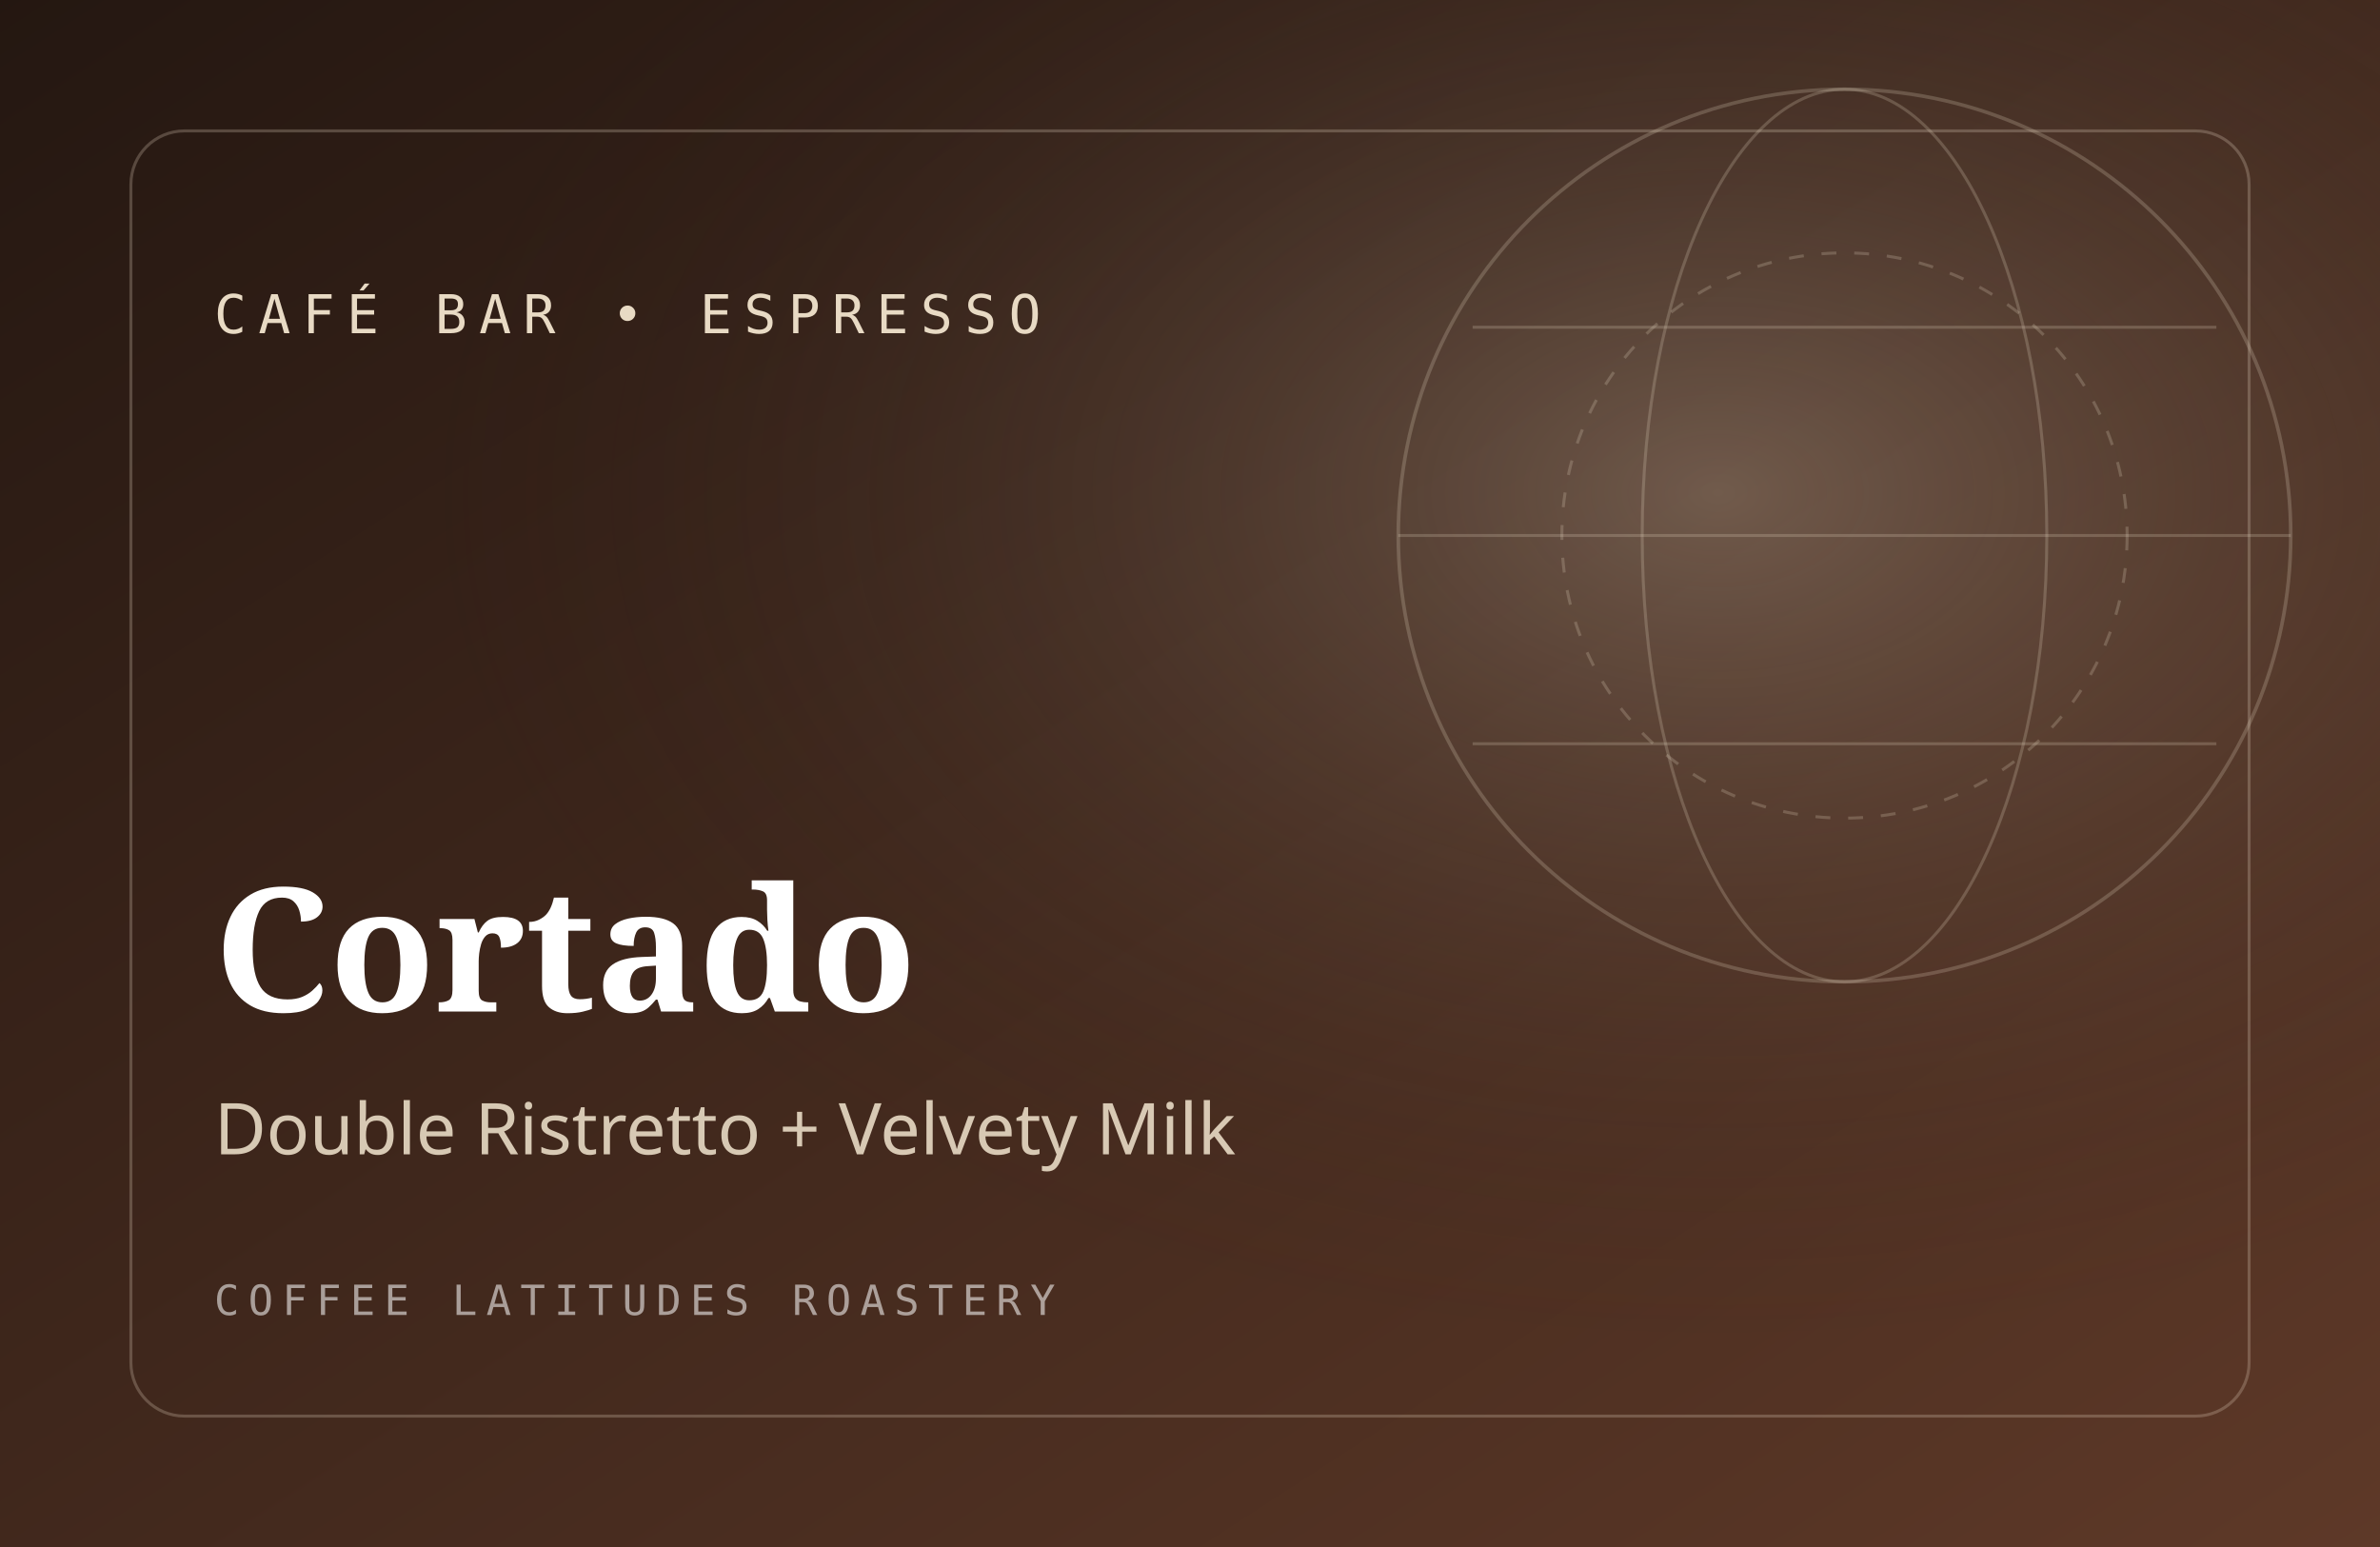
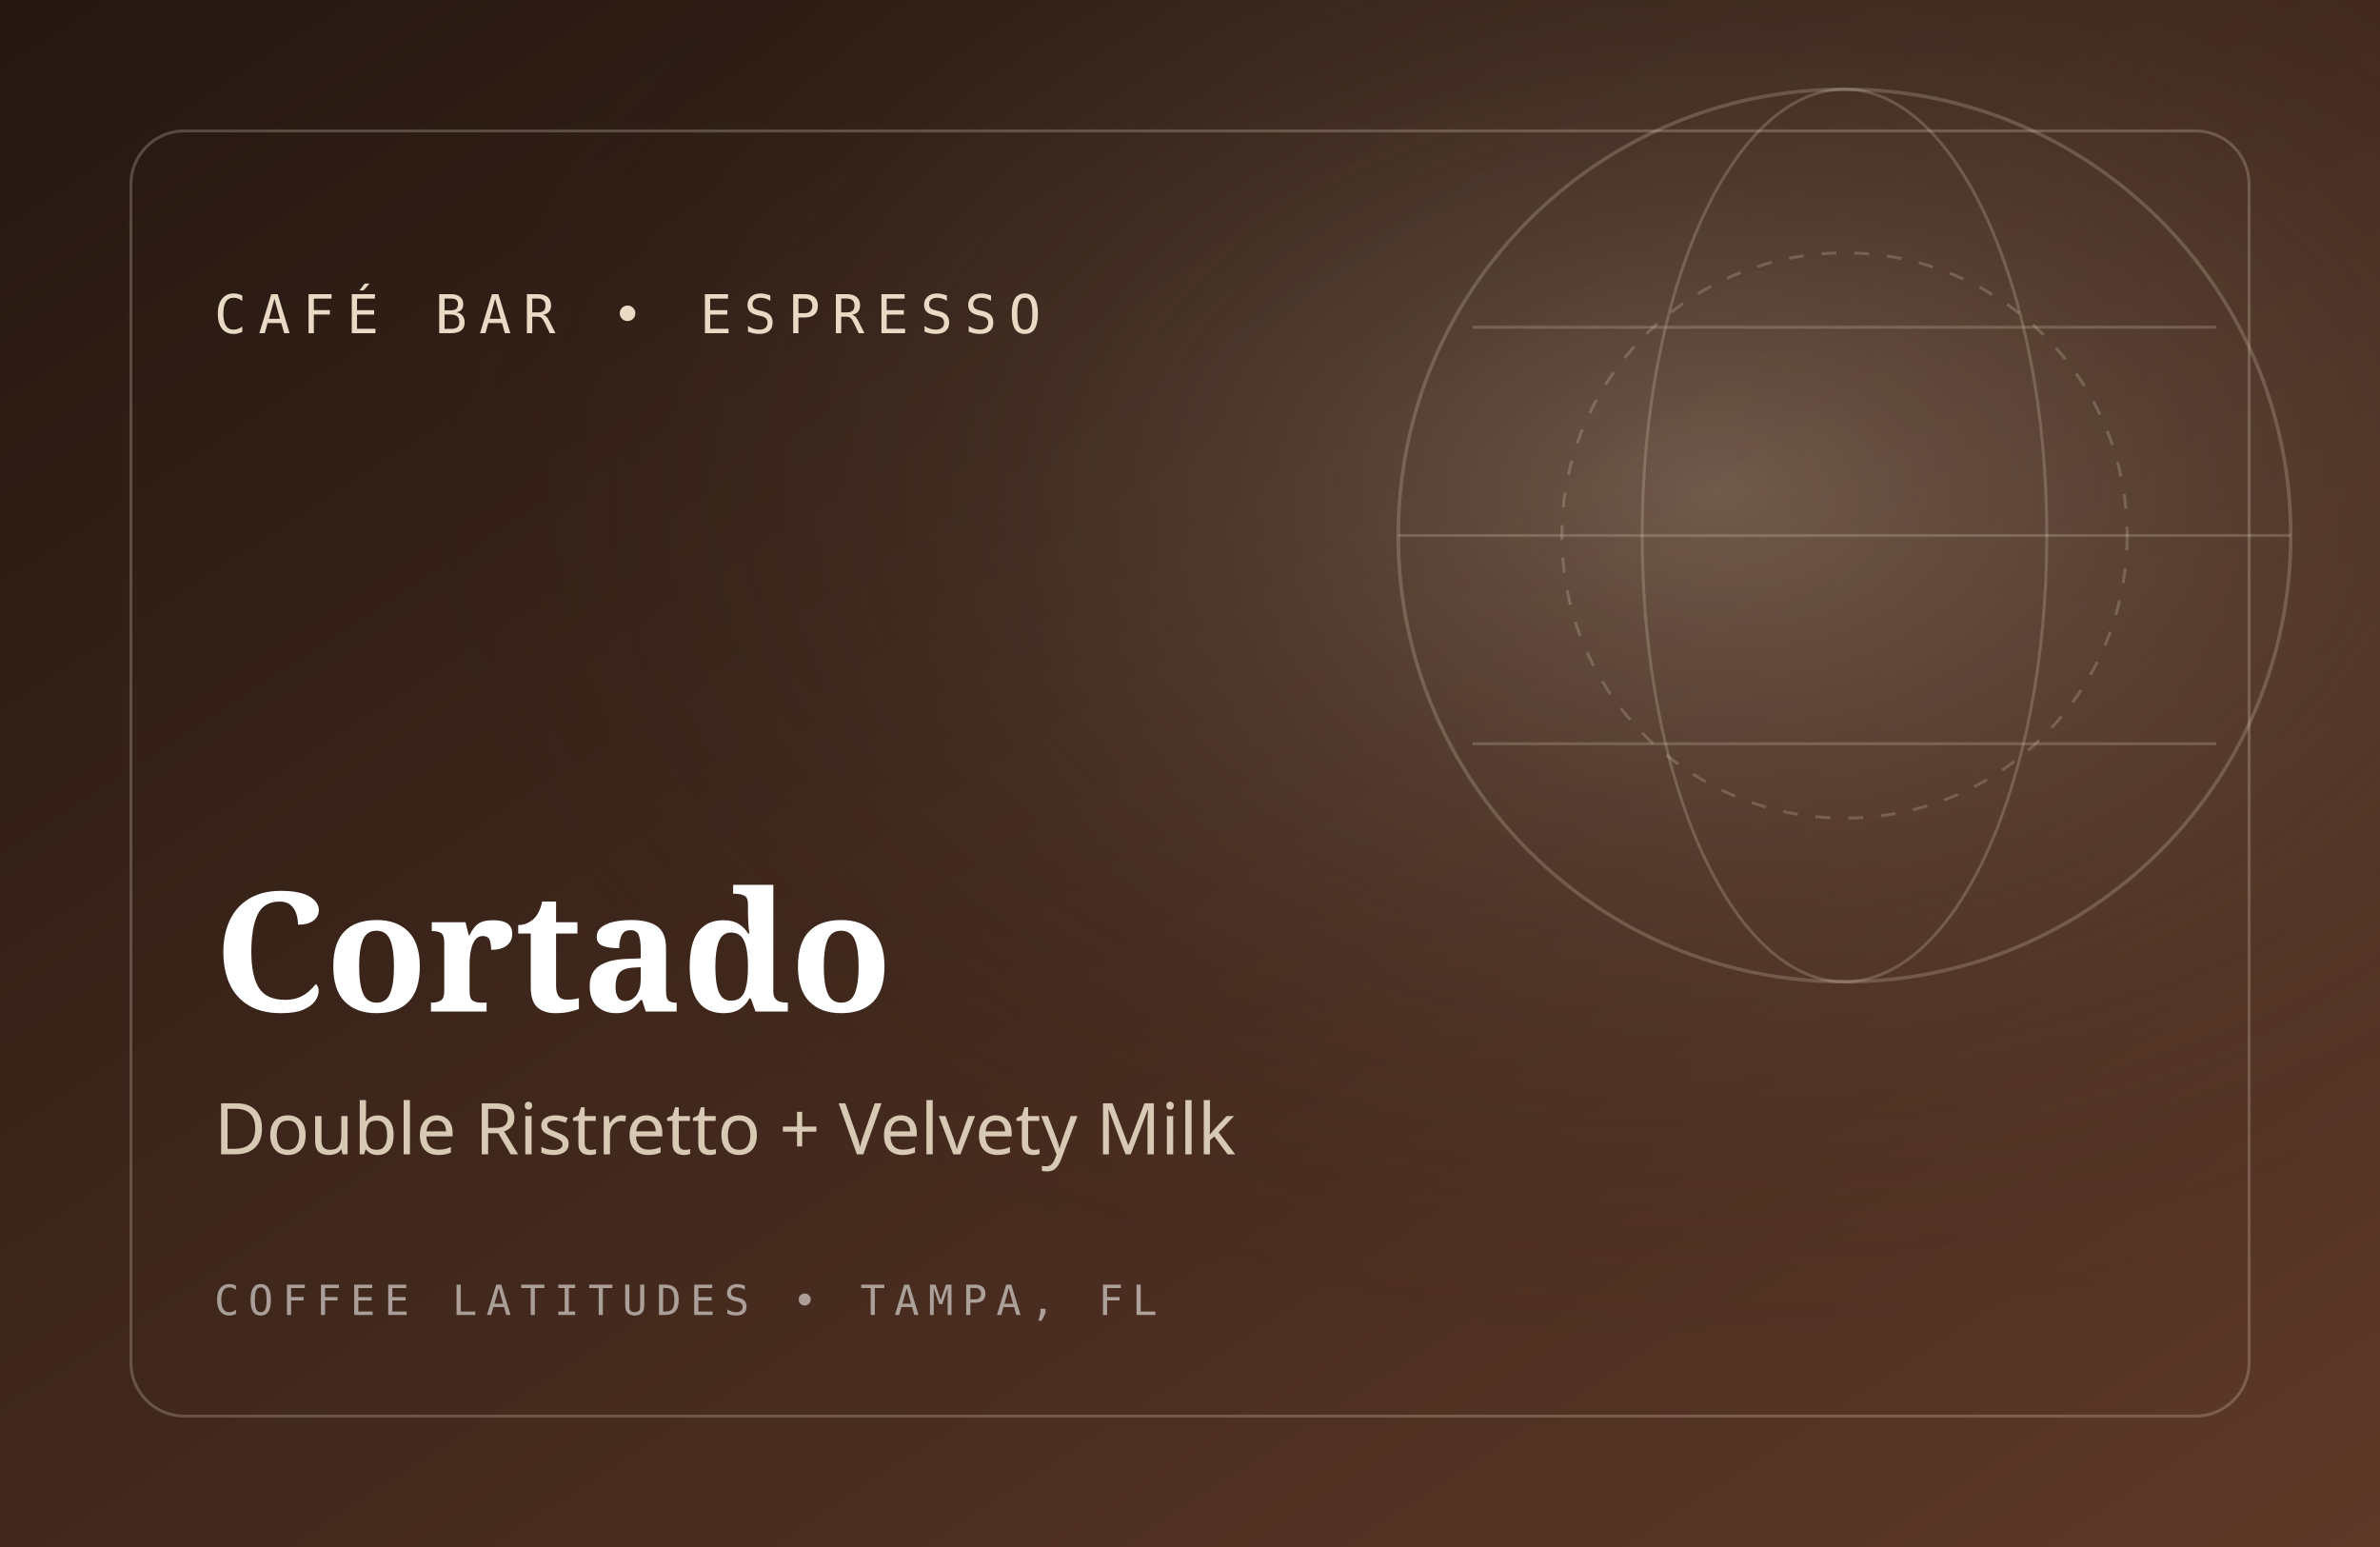
<svg xmlns="http://www.w3.org/2000/svg" viewBox="0 0 800 520" width="800" height="520">
  <defs>
    <linearGradient id="g" x1="0" y1="0" x2="1" y2="1">
      <stop offset="0%" stop-color="#241711" />
      <stop offset="100%" stop-color="#5E3928" />
    </linearGradient>
    <radialGradient id="glow" cx="72%" cy="32%" r="55%">
      <stop offset="0%" stop-color="#E8DAC4" stop-opacity="0.28" />
      <stop offset="100%" stop-color="#241711" stop-opacity="0" />
    </radialGradient>
  </defs>
  <rect width="800" height="520" fill="url(#g)" />
  <rect width="800" height="520" fill="url(#glow)" />
  <g stroke="#E8DAC4" stroke-opacity="0.22" fill="none">
    <circle cx="620" cy="180" r="150" stroke-width="1.2" />
    <circle cx="620" cy="180" r="95" stroke-width="1" stroke-dasharray="5 6" />
    <ellipse cx="620" cy="180" rx="68" ry="150" stroke-width="1" />
    <path d="M470 180 H770 M495 110 H745 M495 250 H745" stroke-width="1" />
  </g>
  <rect x="44" y="44" width="712" height="432" rx="18" fill="none" stroke="#E8DAC4" stroke-opacity="0.25" stroke-width="1" />
  <text x="72" y="112" fill="#E8DAC4" font-family="ui-monospace, monospace" font-size="18" letter-spacing="4">CAFÉ BAR • ESPRESSO</text>
-   <text x="72" y="340" fill="#FFFFFF" font-family="Georgia, serif" font-size="58" font-weight="600">Cortado</text>
+   <text x="72" y="340" fill="#FFFFFF" font-family="Georgia, serif" font-size="56" font-weight="600">Cortado</text>
  <text x="72" y="388" fill="#E8DAC4" font-family="system-ui, sans-serif" font-size="24" opacity="0.9">Double Ristretto + Velvety Milk</text>
-   <text x="72" y="442" fill="#FFFFFF" opacity="0.55" font-family="ui-monospace, monospace" font-size="14" letter-spacing="3">COFFEE LATITUDES ROASTERY</text>
+   <text x="72" y="442" fill="#FFFFFF" opacity="0.55" font-family="ui-monospace, monospace" font-size="14" letter-spacing="3">COFFEE LATITUDES • TAMPA, FL</text>
</svg>
